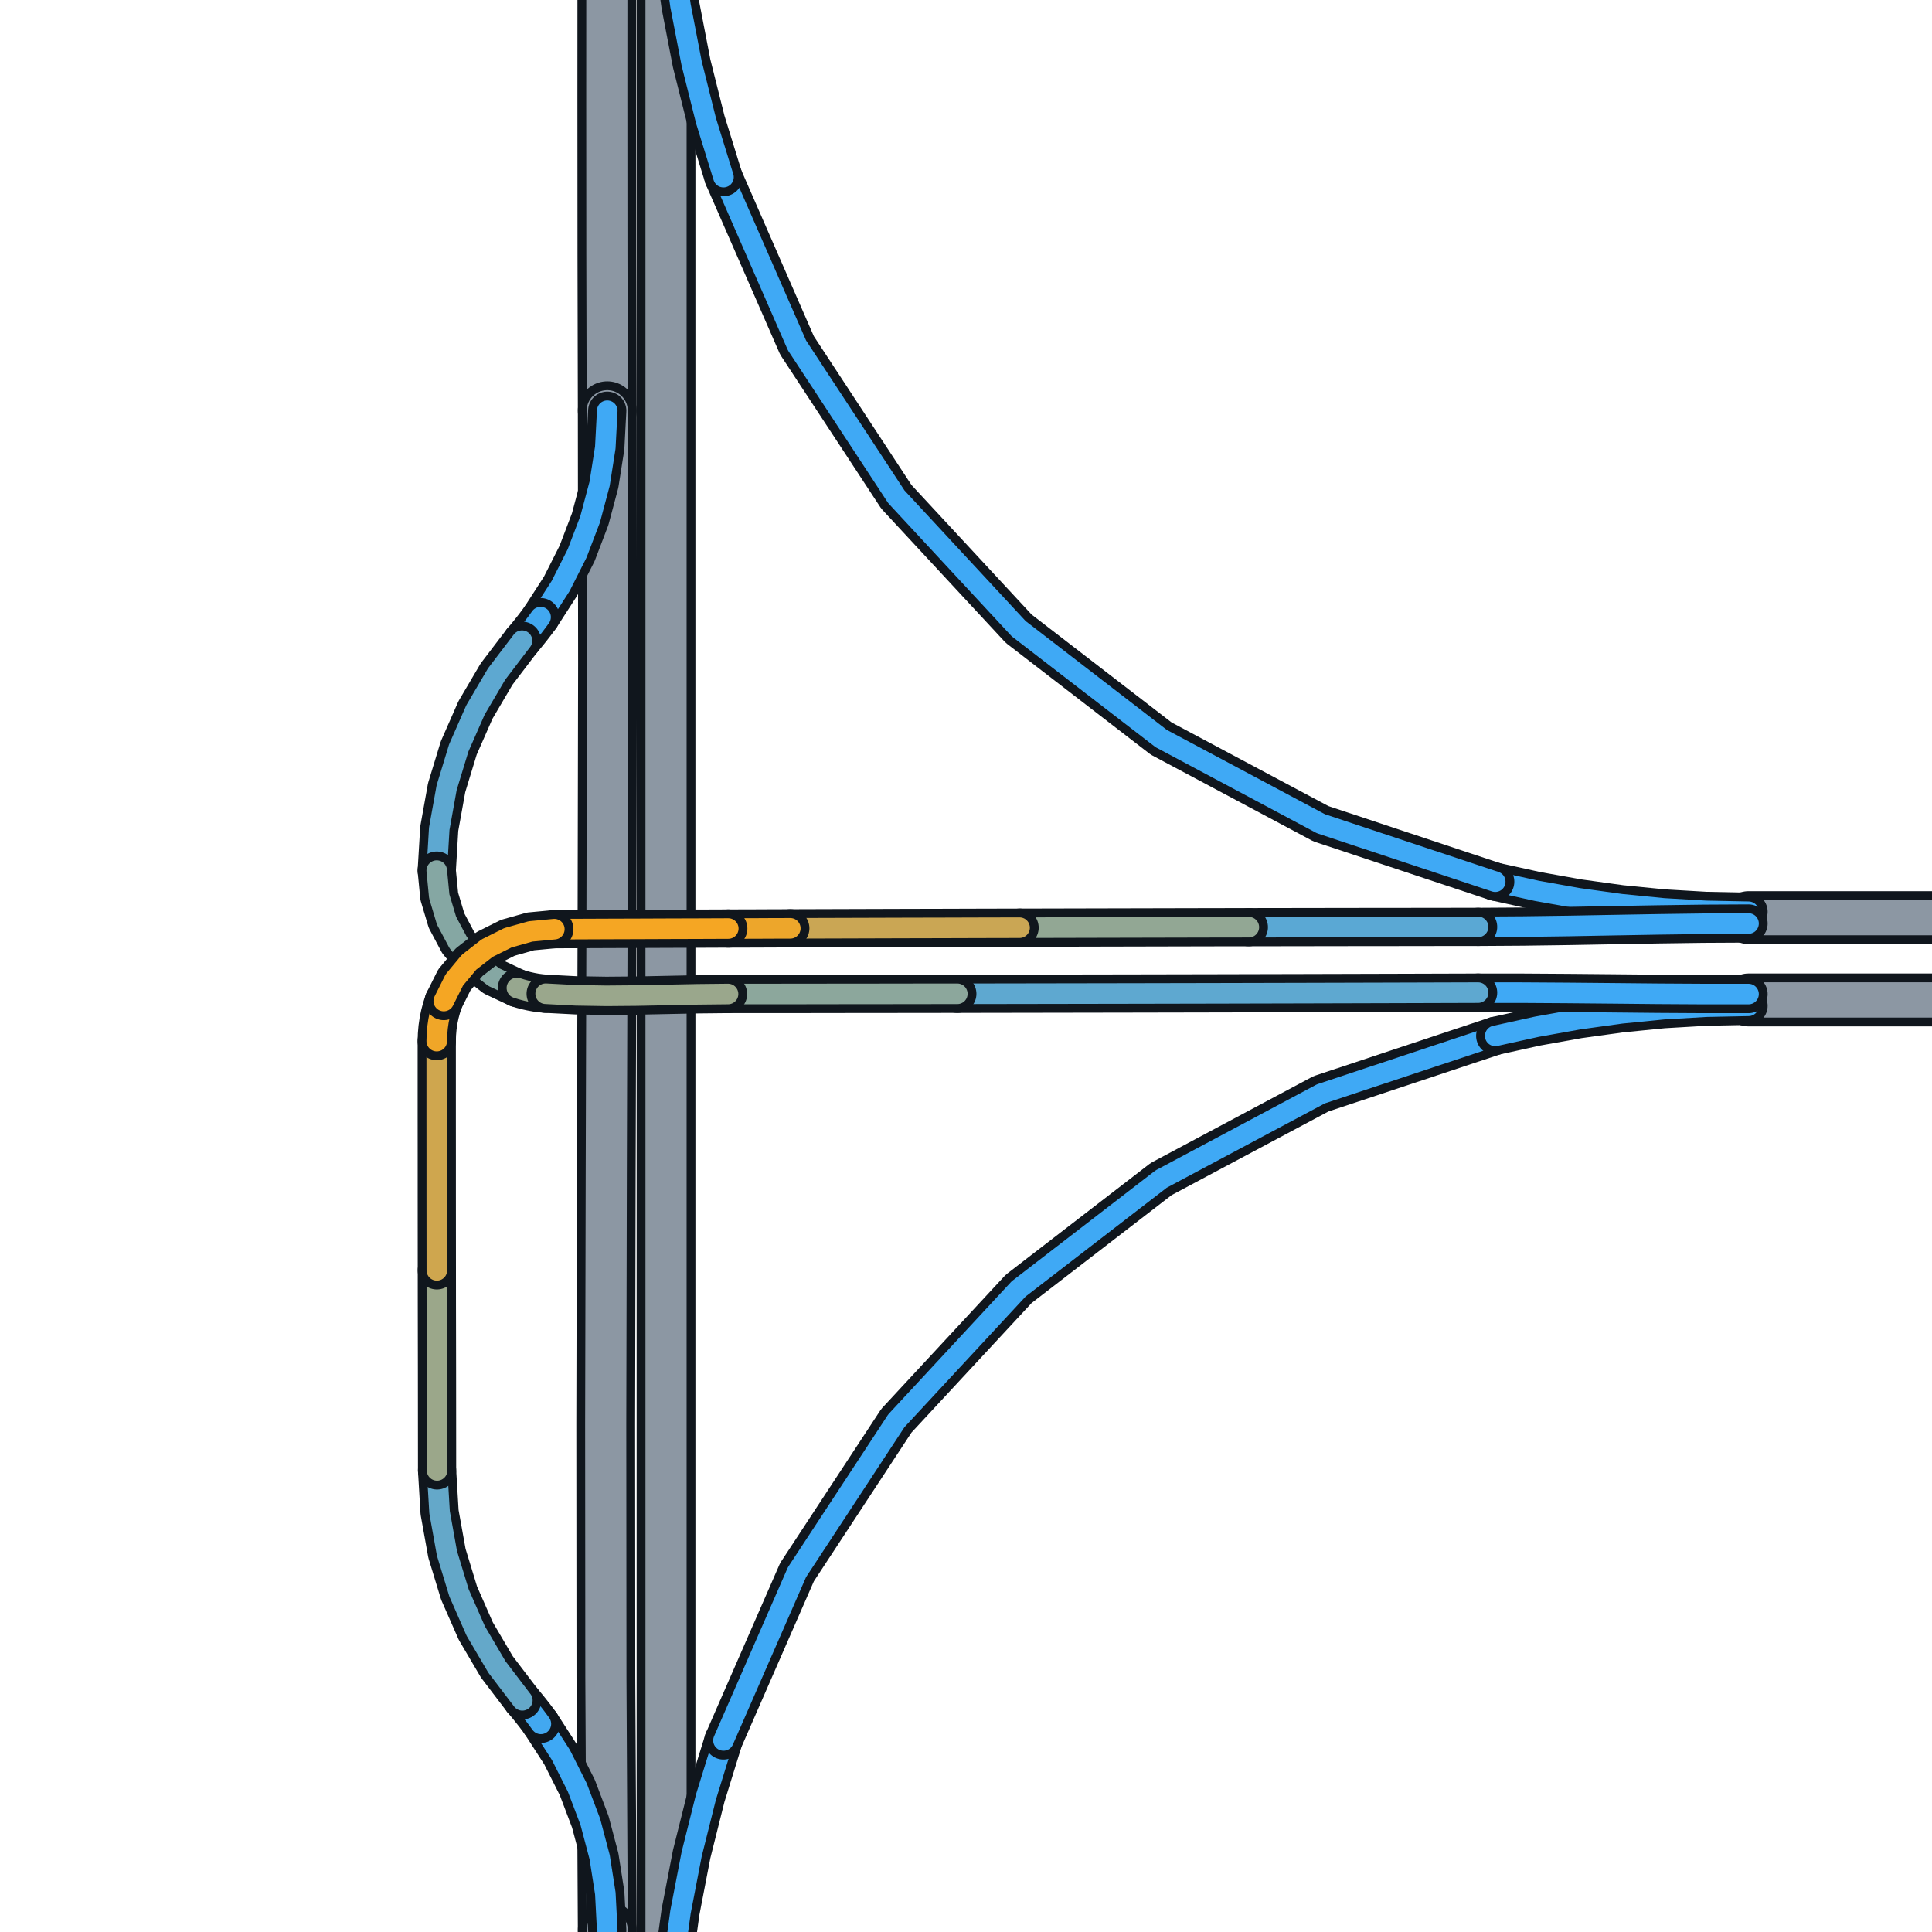
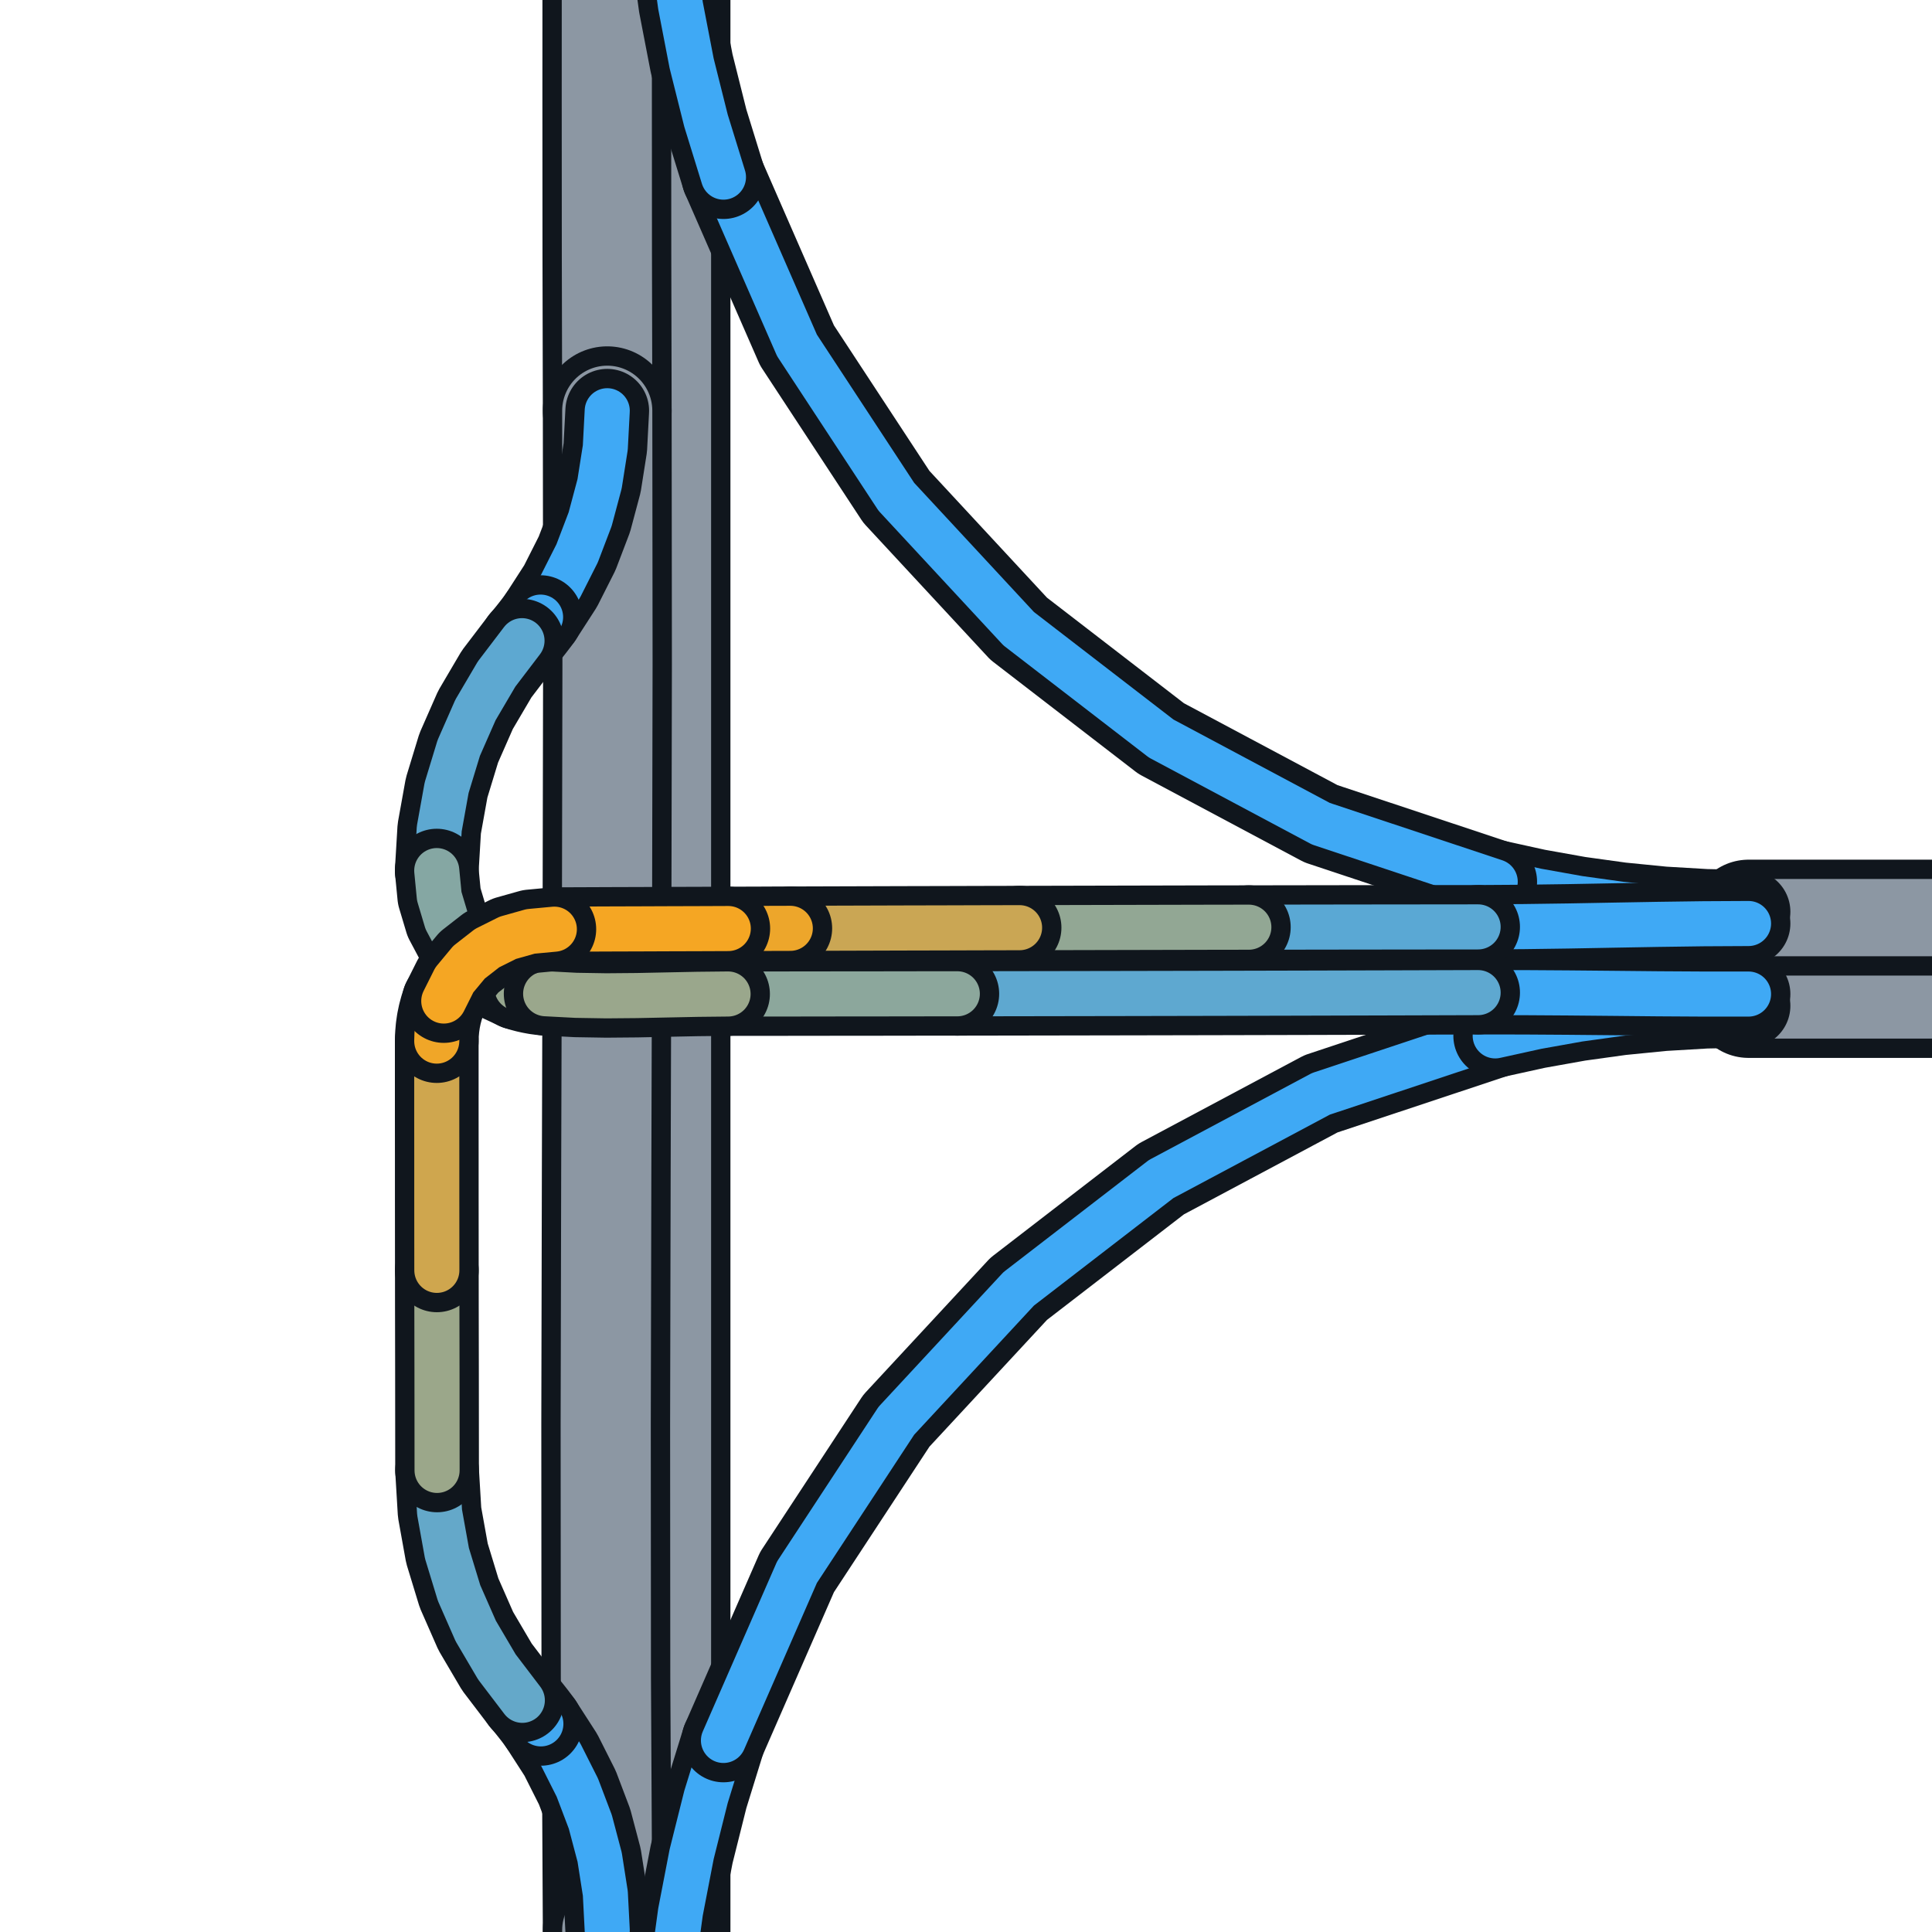
<svg xmlns="http://www.w3.org/2000/svg" viewBox="-216.59 -326.19 657.29 657.29">
-   <path d="M10,505.5L10,485.3L10,465.1L10,444.9L10,424.7L10,404.5L10,384.29" stroke="#10161d" stroke-width="20" fill="none" stroke-linecap="round" stroke-linejoin="round" />
-   <path d="M10,505.5L10,485.3L10,465.1L10,444.9L10,424.7L10,404.5L10,384.29" stroke="#8C97A3" stroke-width="14" fill="none" stroke-linecap="round" stroke-linejoin="round" />
-   <path d="M10,384.29L10,256.2L10,128.1L10,0L10,-128.1L10,-256.2L10,-384.29" stroke="#10161d" stroke-width="20" fill="none" stroke-linecap="round" stroke-linejoin="round" />
-   <path d="M10,384.29L10,256.2L10,128.1L10,0L10,-128.1L10,-256.2L10,-384.29" stroke="#8C97A3" stroke-width="14" fill="none" stroke-linecap="round" stroke-linejoin="round" />
-   <path d="M10,-384.29L10,-404.5L10,-424.7L10,-444.9L10,-465.1L10,-485.3L10,-505.5" stroke="#10161d" stroke-width="20" fill="none" stroke-linecap="round" stroke-linejoin="round" />
-   <path d="M10,-384.29L10,-404.5L10,-424.7L10,-444.9L10,-465.1L10,-485.3L10,-505.5" stroke="#8C97A3" stroke-width="14" fill="none" stroke-linecap="round" stroke-linejoin="round" />
-   <path d="M-10,-505.5L-10.02,-452.33L-10.08,-399.15L-10.13,-345.98L-10.15,-292.8L-10.12,-239.62L-10,-186.45" stroke="#10161d" stroke-width="20" fill="none" stroke-linecap="round" stroke-linejoin="round" />
-   <path d="M-10,-505.5L-10.02,-452.33L-10.08,-399.15L-10.13,-345.98L-10.15,-292.8L-10.12,-239.62L-10,-186.45" stroke="#8C97A3" stroke-width="14" fill="none" stroke-linecap="round" stroke-linejoin="round" />
-   <path d="M-10,-186.45L-9.91,-100.29L-10.08,-14.13L-10.33,72.03L-10.52,158.19L-10.46,244.35L-10,330.5" stroke="#10161d" stroke-width="20" fill="none" stroke-linecap="round" stroke-linejoin="round" />
-   <path d="M-10,-186.45L-9.91,-100.29L-10.08,-14.13L-10.33,72.03L-10.52,158.19L-10.46,244.35L-10,330.5" stroke="#8C97A3" stroke-width="14" fill="none" stroke-linecap="round" stroke-linejoin="round" />
-   <path d="M-10,330.5L-9.87,359.67L-9.91,388.84L-10.04,418L-10.15,447.17L-10.17,476.34L-10,505.5" stroke="#10161d" stroke-width="20" fill="none" stroke-linecap="round" stroke-linejoin="round" />
-   <path d="M-10,330.5L-9.87,359.67L-9.91,388.84L-10.04,418L-10.15,447.17L-10.17,476.34L-10,505.5" stroke="#8C97A3" stroke-width="14" fill="none" stroke-linecap="round" stroke-linejoin="round" />
-   <path d="M378.28,14L394.45,14L410.61,14L426.78,14L442.95,14L459.11,14L475.28,14" stroke="#10161d" stroke-width="18" fill="none" stroke-linecap="round" stroke-linejoin="round" />
-   <path d="M378.28,14L394.45,14L410.61,14L426.78,14L442.95,14L459.11,14L475.28,14" stroke="#8C97A3" stroke-width="12" fill="none" stroke-linecap="round" stroke-linejoin="round" />
-   <path d="M475.28,-14L459.11,-14L442.95,-14L426.78,-14L410.61,-14L394.45,-14L378.28,-14" stroke="#10161d" stroke-width="18" fill="none" stroke-linecap="round" stroke-linejoin="round" />
-   <path d="M475.28,-14L459.11,-14L442.95,-14L426.78,-14L410.61,-14L394.45,-14L378.28,-14" stroke="#8C97A3" stroke-width="12" fill="none" stroke-linecap="round" stroke-linejoin="round" />
-   <path d="M475.28,14L485.28,13.56L495.28,12.44L505.28,11L515.28,9.56L525.28,8.44L535.28,8" stroke="#10161d" stroke-width="18" fill="none" stroke-linecap="round" stroke-linejoin="round" />
-   <path d="M475.28,14L485.28,13.56L495.28,12.44L505.28,11L515.28,9.56L525.28,8.44L535.28,8" stroke="#8C97A3" stroke-width="12" fill="none" stroke-linecap="round" stroke-linejoin="round" />
-   <path d="M535.28,-8L525.28,-8.44L515.28,-9.56L505.28,-11L495.28,-12.44L485.28,-13.56L475.28,-14" stroke="#10161d" stroke-width="18" fill="none" stroke-linecap="round" stroke-linejoin="round" />
-   <path d="M535.28,-8L525.28,-8.44L515.28,-9.56L505.28,-11L495.28,-12.44L485.28,-13.56L475.28,-14" stroke="#8C97A3" stroke-width="12" fill="none" stroke-linecap="round" stroke-linejoin="round" />
-   <path d="M535.28,8L548.61,8L561.95,8L575.28,8L588.61,8L601.95,8L615.28,8" stroke="#10161d" stroke-width="18" fill="none" stroke-linecap="round" stroke-linejoin="round" />
-   <path d="M535.28,8L548.61,8L561.95,8L575.28,8L588.61,8L601.95,8L615.28,8" stroke="#8C97A3" stroke-width="12" fill="none" stroke-linecap="round" stroke-linejoin="round" />
-   <path d="M615.28,-8L601.95,-8L588.61,-8L575.28,-8L561.95,-8L548.61,-8L535.28,-8" stroke="#10161d" stroke-width="18" fill="none" stroke-linecap="round" stroke-linejoin="round" />
-   <path d="M615.28,-8L601.95,-8L588.61,-8L575.28,-8L561.95,-8L548.61,-8L535.28,-8" stroke="#8C97A3" stroke-width="12" fill="none" stroke-linecap="round" stroke-linejoin="round" />
-   <path d="M10,384.29L10.55,364.2L12.19,344.19L14.92,324.31L18.72,304.62L23.6,285.14L29.54,265.93" stroke="#10161d" stroke-width="13" fill="none" stroke-linecap="round" stroke-linejoin="round" />
-   <path d="M10,384.29L10.55,364.2L12.19,344.19L14.92,324.31L18.72,304.62L23.6,285.14L29.54,265.93" stroke="#3FA9F5" stroke-width="7" fill="none" stroke-linecap="round" stroke-linejoin="round" />
-   <path d="M29.54,265.93L54.56,208.68L88.36,157.18L129.98,112.3L178.46,74.93L232.82,45.94L292.1,26.23" stroke="#10161d" stroke-width="13" fill="none" stroke-linecap="round" stroke-linejoin="round" />
-   <path d="M29.54,265.93L54.56,208.68L88.36,157.18L129.98,112.3L178.46,74.93L232.82,45.94L292.1,26.23" stroke="#3FA9F5" stroke-width="7" fill="none" stroke-linecap="round" stroke-linejoin="round" />
-   <path d="M292.1,26.23L306.27,23.11L320.54,20.56L334.89,18.57L349.31,17.14L363.78,16.29L378.28,16" stroke="#10161d" stroke-width="13" fill="none" stroke-linecap="round" stroke-linejoin="round" />
-   <path d="M292.1,26.23L306.27,23.11L320.54,20.56L334.89,18.57L349.31,17.14L363.78,16.29L378.28,16" stroke="#3FA9F5" stroke-width="7" fill="none" stroke-linecap="round" stroke-linejoin="round" />
-   <path d="M378.28,-16L363.78,-16.29L349.31,-17.14L334.89,-18.57L320.54,-20.56L306.27,-23.11L292.1,-26.23" stroke="#10161d" stroke-width="13" fill="none" stroke-linecap="round" stroke-linejoin="round" />
-   <path d="M378.28,-16L363.78,-16.29L349.31,-17.14L334.89,-18.57L320.54,-20.56L306.27,-23.11L292.1,-26.23" stroke="#3FA9F5" stroke-width="7" fill="none" stroke-linecap="round" stroke-linejoin="round" />
-   <path d="M292.1,-26.23L232.82,-45.94L178.46,-74.93L129.98,-112.3L88.36,-157.18L54.56,-208.68L29.54,-265.93" stroke="#10161d" stroke-width="13" fill="none" stroke-linecap="round" stroke-linejoin="round" />
-   <path d="M292.1,-26.23L232.82,-45.94L178.46,-74.93L129.98,-112.3L88.36,-157.18L54.56,-208.68L29.54,-265.93" stroke="#3FA9F5" stroke-width="7" fill="none" stroke-linecap="round" stroke-linejoin="round" />
-   <path d="M29.54,-265.93L23.6,-285.14L18.72,-304.62L14.92,-324.31L12.19,-344.19L10.55,-364.2L10,-384.29" stroke="#10161d" stroke-width="13" fill="none" stroke-linecap="round" stroke-linejoin="round" />
-   <path d="M29.54,-265.93L23.6,-285.14L18.72,-304.62L14.92,-324.31L12.19,-344.19L10.55,-364.2L10,-384.29" stroke="#3FA9F5" stroke-width="7" fill="none" stroke-linecap="round" stroke-linejoin="round" />
-   <path d="M-10,-186.45L-10.66,-173.91L-12.6,-161.59L-15.81,-149.56L-20.25,-137.92L-25.88,-126.78L-32.68,-116.24" stroke="#10161d" stroke-width="13" fill="none" stroke-linecap="round" stroke-linejoin="round" />
-   <path d="M-10,-186.45L-10.66,-173.91L-12.6,-161.59L-15.81,-149.56L-20.25,-137.92L-25.88,-126.78L-32.68,-116.24" stroke="#3FA9F5" stroke-width="7" fill="none" stroke-linecap="round" stroke-linejoin="round" />
-   <path d="M286.28,11.51L301.61,11.52L316.95,11.62L332.28,11.76L347.61,11.91L362.95,12L378.28,12" stroke="#10161d" stroke-width="13" fill="none" stroke-linecap="round" stroke-linejoin="round" />
-   <path d="M286.28,11.51L301.61,11.52L316.95,11.62L332.28,11.76L347.61,11.91L362.95,12L378.28,12" stroke="#3FA9F5" stroke-width="7" fill="none" stroke-linecap="round" stroke-linejoin="round" />
-   <path d="M378.28,-12L362.94,-11.92L347.61,-11.71L332.28,-11.44L316.95,-11.16L301.61,-10.95L286.28,-10.85" stroke="#10161d" stroke-width="13" fill="none" stroke-linecap="round" stroke-linejoin="round" />
-   <path d="M378.28,-12L362.94,-11.92L347.61,-11.71L332.28,-11.44L316.95,-11.16L301.61,-10.95L286.28,-10.85" stroke="#3FA9F5" stroke-width="7" fill="none" stroke-linecap="round" stroke-linejoin="round" />
-   <path d="M-32.58,260.29L-25.78,270.84L-20.17,281.98L-15.76,293.61L-12.58,305.64L-10.65,317.97L-10,330.5" stroke="#10161d" stroke-width="13" fill="none" stroke-linecap="round" stroke-linejoin="round" />
-   <path d="M-32.58,260.29L-25.78,270.84L-20.17,281.98L-15.76,293.61L-12.58,305.64L-10.65,317.97L-10,330.5" stroke="#3FA9F5" stroke-width="7" fill="none" stroke-linecap="round" stroke-linejoin="round" />
-   <path d="M-32.68,-116.24L-33.69,-114.86L-34.71,-113.51L-35.76,-112.16L-36.82,-110.83L-37.9,-109.52L-39,-108.22" stroke="#10161d" stroke-width="13" fill="none" stroke-linecap="round" stroke-linejoin="round" />
-   <path d="M-32.68,-116.24L-33.69,-114.86L-34.71,-113.51L-35.76,-112.16L-36.82,-110.83L-37.9,-109.52L-39,-108.22" stroke="#41A8F1" stroke-width="7" fill="none" stroke-linecap="round" stroke-linejoin="round" />
-   <path d="M-38.89,252.28L-37.79,253.58L-36.71,254.89L-35.65,256.22L-34.6,257.56L-33.58,258.92L-32.58,260.29" stroke="#10161d" stroke-width="13" fill="none" stroke-linecap="round" stroke-linejoin="round" />
-   <path d="M-38.89,252.28L-37.79,253.58L-36.71,254.89L-35.65,256.22L-34.6,257.56L-33.58,258.92L-32.58,260.29" stroke="#42A8F0" stroke-width="7" fill="none" stroke-linecap="round" stroke-linejoin="round" />
-   <path d="M286.28,-10.85L273.28,-10.84L260.28,-10.82L247.28,-10.81L234.28,-10.79L221.28,-10.77L208.28,-10.75" stroke="#10161d" stroke-width="13" fill="none" stroke-linecap="round" stroke-linejoin="round" />
-   <path d="M286.28,-10.85L273.28,-10.84L260.28,-10.82L247.28,-10.81L234.28,-10.79L221.28,-10.77L208.28,-10.75" stroke="#5AA8D4" stroke-width="7" fill="none" stroke-linecap="round" stroke-linejoin="round" />
-   <path d="M-39,-108.22L-47.65,-96.86L-54.83,-84.65L-60.52,-71.71L-64.64,-58.2L-67.15,-44.25L-68,-30" stroke="#10161d" stroke-width="13" fill="none" stroke-linecap="round" stroke-linejoin="round" />
-   <path d="M-39,-108.22L-47.65,-96.86L-54.83,-84.65L-60.52,-71.71L-64.64,-58.2L-67.15,-44.25L-68,-30" stroke="#5DA8D1" stroke-width="7" fill="none" stroke-linecap="round" stroke-linejoin="round" />
-   <path d="M109.1,11.91L138.63,11.86L168.16,11.81L197.69,11.75L227.22,11.68L256.75,11.6L286.28,11.51" stroke="#10161d" stroke-width="13" fill="none" stroke-linecap="round" stroke-linejoin="round" />
-   <path d="M109.1,11.91L138.63,11.86L168.16,11.81L197.69,11.75L227.22,11.68L256.75,11.6L286.28,11.51" stroke="#5EA8D0" stroke-width="7" fill="none" stroke-linecap="round" stroke-linejoin="round" />
-   <path d="M-67.89,174.06L-67.04,188.31L-64.53,202.26L-60.41,215.77L-54.73,228.7L-47.54,240.92L-38.89,252.28" stroke="#10161d" stroke-width="13" fill="none" stroke-linecap="round" stroke-linejoin="round" />
-   <path d="M-67.89,174.06L-67.04,188.31L-64.53,202.26L-60.41,215.77L-54.73,228.7L-47.54,240.92L-38.89,252.28" stroke="#64A8C9" stroke-width="7" fill="none" stroke-linecap="round" stroke-linejoin="round" />
-   <path d="M-68,-30L-67.15,-21.26L-64.68,-13L-60.69,-5.49L-55.29,1.01L-48.6,6.23L-40.73,9.92" stroke="#10161d" stroke-width="13" fill="none" stroke-linecap="round" stroke-linejoin="round" />
-   <path d="M-68,-30L-67.15,-21.26L-64.68,-13L-60.69,-5.49L-55.29,1.01L-48.6,6.23L-40.73,9.92" stroke="#85A7A3" stroke-width="7" fill="none" stroke-linecap="round" stroke-linejoin="round" />
-   <path d="M31.1,11.98L44.1,11.98L57.1,11.97L70.1,11.95L83.1,11.94L96.1,11.92L109.1,11.91" stroke="#10161d" stroke-width="13" fill="none" stroke-linecap="round" stroke-linejoin="round" />
-   <path d="M31.1,11.98L44.1,11.98L57.1,11.97L70.1,11.95L83.1,11.94L96.1,11.92L109.1,11.91" stroke="#8CA79C" stroke-width="7" fill="none" stroke-linecap="round" stroke-linejoin="round" />
-   <path d="M208.28,-10.75L195.28,-10.73L182.28,-10.7L169.28,-10.67L156.28,-10.64L143.28,-10.61L130.28,-10.58" stroke="#10161d" stroke-width="13" fill="none" stroke-linecap="round" stroke-linejoin="round" />
-   <path d="M208.28,-10.75L195.28,-10.73L182.28,-10.7L169.28,-10.67L156.28,-10.64L143.28,-10.61L130.28,-10.58" stroke="#92A794" stroke-width="7" fill="none" stroke-linecap="round" stroke-linejoin="round" />
-   <path d="M-40.73,9.92L-39.14,10.42L-37.53,10.85L-35.9,11.21L-34.26,11.51L-32.61,11.73L-30.95,11.89" stroke="#10161d" stroke-width="13" fill="none" stroke-linecap="round" stroke-linejoin="round" />
-   <path d="M-40.73,9.92L-39.14,10.42L-37.53,10.85L-35.9,11.21L-34.26,11.51L-32.61,11.73L-30.95,11.89" stroke="#97A78F" stroke-width="7" fill="none" stroke-linecap="round" stroke-linejoin="round" />
-   <path d="M-30.95,11.89L-20.63,12.43L-10.29,12.6L0.05,12.51L10.4,12.3L20.75,12.09L31.1,11.98" stroke="#10161d" stroke-width="13" fill="none" stroke-linecap="round" stroke-linejoin="round" />
-   <path d="M-30.95,11.89L-20.63,12.43L-10.29,12.6L0.05,12.51L10.4,12.3L20.75,12.09L31.1,11.98" stroke="#9AA78C" stroke-width="7" fill="none" stroke-linecap="round" stroke-linejoin="round" />
-   <path d="M-67.97,106L-67.96,117.34L-67.94,128.69L-67.92,140.03L-67.91,151.37L-67.9,162.71L-67.89,174.06" stroke="#10161d" stroke-width="13" fill="none" stroke-linecap="round" stroke-linejoin="round" />
-   <path d="M-67.97,106L-67.96,117.34L-67.94,128.69L-67.92,140.03L-67.91,151.37L-67.9,162.71L-67.89,174.06" stroke="#9BA78A" stroke-width="7" fill="none" stroke-linecap="round" stroke-linejoin="round" />
-   <path d="M130.28,-10.58L117.28,-10.55L104.28,-10.51L91.28,-10.48L78.28,-10.44L65.28,-10.4L52.28,-10.36" stroke="#10161d" stroke-width="13" fill="none" stroke-linecap="round" stroke-linejoin="round" />
-   <path d="M130.28,-10.58L117.28,-10.55L104.28,-10.51L91.28,-10.48L78.28,-10.44L65.28,-10.4L52.28,-10.36" stroke="#CAA654" stroke-width="7" fill="none" stroke-linecap="round" stroke-linejoin="round" />
-   <path d="M-68,28L-68,41L-68,54L-67.99,67L-67.99,80L-67.98,93L-67.97,106" stroke="#10161d" stroke-width="13" fill="none" stroke-linecap="round" stroke-linejoin="round" />
-   <path d="M-68,28L-68,41L-68,54L-67.99,67L-67.99,80L-67.98,93L-67.97,106" stroke="#CFA64E" stroke-width="7" fill="none" stroke-linecap="round" stroke-linejoin="round" />
-   <path d="M52.28,-10.36L48.76,-10.35L45.25,-10.34L41.73,-10.32L38.21,-10.31L34.69,-10.3L31.18,-10.29" stroke="#10161d" stroke-width="13" fill="none" stroke-linecap="round" stroke-linejoin="round" />
-   <path d="M52.28,-10.36L48.76,-10.35L45.25,-10.34L41.73,-10.32L38.21,-10.31L34.69,-10.3L31.18,-10.29" stroke="#EDA62B" stroke-width="7" fill="none" stroke-linecap="round" stroke-linejoin="round" />
-   <path d="M-65.61,14.37L-66.33,16.58L-66.93,18.81L-67.4,21.08L-67.73,23.37L-67.93,25.68L-68,28" stroke="#10161d" stroke-width="13" fill="none" stroke-linecap="round" stroke-linejoin="round" />
-   <path d="M-65.61,14.37L-66.33,16.58L-66.93,18.81L-67.4,21.08L-67.73,23.37L-67.93,25.68L-68,28" stroke="#F0A628" stroke-width="7" fill="none" stroke-linecap="round" stroke-linejoin="round" />
-   <path d="M31.18,-10.29L21.32,-10.25L11.45,-10.22L1.59,-10.18L-8.27,-10.15L-18.13,-10.11L-28,-10.07" stroke="#10161d" stroke-width="13" fill="none" stroke-linecap="round" stroke-linejoin="round" />
-   <path d="M31.18,-10.29L21.32,-10.25L11.45,-10.22L1.59,-10.18L-8.27,-10.15L-18.13,-10.11L-28,-10.07" stroke="#F5A623" stroke-width="7" fill="none" stroke-linecap="round" stroke-linejoin="round" />
-   <path d="M-28,-10.07L-36.1,-9.31L-43.81,-7.14L-50.86,-3.62L-57.02,1.18L-62.02,7.2L-65.61,14.37" stroke="#10161d" stroke-width="13" fill="none" stroke-linecap="round" stroke-linejoin="round" />
-   <path d="M-28,-10.07L-36.1,-9.31L-43.81,-7.14L-50.86,-3.62L-57.02,1.18L-62.02,7.2L-65.61,14.37" stroke="#F5A623" stroke-width="7" fill="none" stroke-linecap="round" stroke-linejoin="round" />
+   <path d="M10,505.5L10,485.3L10,465.1L10,444.9L10,424.7L10,404.5L10,384.29" stroke="#10161d" stroke-width="43.82" fill="none" stroke-linecap="round" stroke-linejoin="round" />
+   <path d="M10,505.5L10,485.3L10,465.1L10,444.9L10,424.7L10,404.5L10,384.29" stroke="#8C97A3" stroke-width="30.67" fill="none" stroke-linecap="round" stroke-linejoin="round" />
+   <path d="M10,384.29L10,256.2L10,128.1L10,0L10,-128.1L10,-256.2L10,-384.29" stroke="#10161d" stroke-width="43.82" fill="none" stroke-linecap="round" stroke-linejoin="round" />
+   <path d="M10,384.29L10,256.2L10,128.1L10,0L10,-128.1L10,-256.2L10,-384.29" stroke="#8C97A3" stroke-width="30.67" fill="none" stroke-linecap="round" stroke-linejoin="round" />
+   <path d="M10,-384.29L10,-404.5L10,-424.7L10,-444.9L10,-465.1L10,-485.3L10,-505.5" stroke="#10161d" stroke-width="43.82" fill="none" stroke-linecap="round" stroke-linejoin="round" />
+   <path d="M10,-384.29L10,-404.5L10,-424.7L10,-444.9L10,-465.1L10,-485.3L10,-505.5" stroke="#8C97A3" stroke-width="30.67" fill="none" stroke-linecap="round" stroke-linejoin="round" />
+   <path d="M-10,-505.5L-10.02,-452.33L-10.08,-399.15L-10.13,-345.98L-10.15,-292.8L-10.12,-239.62L-10,-186.45" stroke="#10161d" stroke-width="43.82" fill="none" stroke-linecap="round" stroke-linejoin="round" />
+   <path d="M-10,-505.5L-10.02,-452.33L-10.08,-399.15L-10.13,-345.98L-10.15,-292.8L-10.12,-239.62L-10,-186.45" stroke="#8C97A3" stroke-width="30.67" fill="none" stroke-linecap="round" stroke-linejoin="round" />
+   <path d="M-10,-186.45L-9.91,-100.29L-10.08,-14.13L-10.33,72.03L-10.52,158.19L-10.46,244.35L-10,330.5" stroke="#10161d" stroke-width="43.82" fill="none" stroke-linecap="round" stroke-linejoin="round" />
+   <path d="M-10,-186.45L-9.91,-100.29L-10.08,-14.13L-10.33,72.03L-10.52,158.19L-10.46,244.35L-10,330.5" stroke="#8C97A3" stroke-width="30.67" fill="none" stroke-linecap="round" stroke-linejoin="round" />
+   <path d="M-10,330.5L-9.87,359.67L-9.91,388.84L-10.04,418L-10.15,447.17L-10.17,476.34L-10,505.5" stroke="#10161d" stroke-width="43.82" fill="none" stroke-linecap="round" stroke-linejoin="round" />
+   <path d="M-10,330.5L-9.87,359.67L-9.91,388.84L-10.04,418L-10.15,447.17L-10.17,476.34L-10,505.5" stroke="#8C97A3" stroke-width="30.67" fill="none" stroke-linecap="round" stroke-linejoin="round" />
+   <path d="M378.28,14L394.45,14L410.61,14L426.78,14L442.95,14L459.11,14L475.28,14" stroke="#10161d" stroke-width="39.44" fill="none" stroke-linecap="round" stroke-linejoin="round" />
+   <path d="M378.28,14L394.45,14L410.61,14L426.78,14L442.95,14L459.11,14L475.28,14" stroke="#8C97A3" stroke-width="26.29" fill="none" stroke-linecap="round" stroke-linejoin="round" />
+   <path d="M475.28,-14L459.11,-14L442.95,-14L426.78,-14L410.61,-14L394.45,-14L378.28,-14" stroke="#10161d" stroke-width="39.44" fill="none" stroke-linecap="round" stroke-linejoin="round" />
+   <path d="M475.28,-14L459.11,-14L442.95,-14L426.78,-14L410.61,-14L394.45,-14L378.28,-14" stroke="#8C97A3" stroke-width="26.29" fill="none" stroke-linecap="round" stroke-linejoin="round" />
+   <path d="M475.28,14L485.28,13.56L495.28,12.44L505.28,11L515.28,9.56L525.28,8.44L535.28,8" stroke="#10161d" stroke-width="39.44" fill="none" stroke-linecap="round" stroke-linejoin="round" />
+   <path d="M475.28,14L485.28,13.56L495.28,12.44L505.28,11L515.28,9.56L525.28,8.44L535.28,8" stroke="#8C97A3" stroke-width="26.29" fill="none" stroke-linecap="round" stroke-linejoin="round" />
+   <path d="M535.28,-8L525.28,-8.44L515.28,-9.56L505.28,-11L495.28,-12.44L485.28,-13.56L475.28,-14" stroke="#10161d" stroke-width="39.44" fill="none" stroke-linecap="round" stroke-linejoin="round" />
+   <path d="M535.28,-8L525.28,-8.44L515.28,-9.56L505.28,-11L495.28,-12.44L485.28,-13.56L475.28,-14" stroke="#8C97A3" stroke-width="26.29" fill="none" stroke-linecap="round" stroke-linejoin="round" />
+   <path d="M535.28,8L548.61,8L561.95,8L575.28,8L588.61,8L601.95,8L615.28,8" stroke="#10161d" stroke-width="39.44" fill="none" stroke-linecap="round" stroke-linejoin="round" />
+   <path d="M535.28,8L548.61,8L561.95,8L575.28,8L588.61,8L601.95,8L615.28,8" stroke="#8C97A3" stroke-width="26.29" fill="none" stroke-linecap="round" stroke-linejoin="round" />
+   <path d="M615.28,-8L601.95,-8L588.61,-8L575.28,-8L561.95,-8L548.61,-8L535.28,-8" stroke="#10161d" stroke-width="39.44" fill="none" stroke-linecap="round" stroke-linejoin="round" />
+   <path d="M615.28,-8L601.95,-8L588.61,-8L575.28,-8L561.95,-8L548.61,-8L535.28,-8" stroke="#8C97A3" stroke-width="26.29" fill="none" stroke-linecap="round" stroke-linejoin="round" />
+   <path d="M10,384.29L10.55,364.2L12.19,344.19L14.92,324.31L18.72,304.62L23.6,285.14L29.54,265.93" stroke="#10161d" stroke-width="28.48" fill="none" stroke-linecap="round" stroke-linejoin="round" />
+   <path d="M10,384.29L10.55,364.2L12.19,344.19L14.92,324.31L18.72,304.62L23.6,285.14L29.54,265.93" stroke="#3FA9F5" stroke-width="15.34" fill="none" stroke-linecap="round" stroke-linejoin="round" />
+   <path d="M29.54,265.93L54.56,208.68L88.36,157.18L129.98,112.3L178.46,74.93L232.82,45.94L292.1,26.23" stroke="#10161d" stroke-width="28.48" fill="none" stroke-linecap="round" stroke-linejoin="round" />
+   <path d="M29.54,265.93L54.56,208.68L88.36,157.18L129.98,112.3L178.46,74.93L232.82,45.94L292.1,26.23" stroke="#3FA9F5" stroke-width="15.34" fill="none" stroke-linecap="round" stroke-linejoin="round" />
+   <path d="M292.1,26.23L306.27,23.11L320.54,20.56L334.89,18.57L349.31,17.14L363.78,16.29L378.28,16" stroke="#10161d" stroke-width="28.48" fill="none" stroke-linecap="round" stroke-linejoin="round" />
+   <path d="M292.1,26.23L306.27,23.11L320.54,20.56L334.89,18.57L349.31,17.14L363.78,16.29L378.28,16" stroke="#3FA9F5" stroke-width="15.34" fill="none" stroke-linecap="round" stroke-linejoin="round" />
+   <path d="M378.28,-16L363.78,-16.29L349.31,-17.14L334.89,-18.57L320.54,-20.56L306.27,-23.11L292.1,-26.23" stroke="#10161d" stroke-width="28.48" fill="none" stroke-linecap="round" stroke-linejoin="round" />
+   <path d="M378.28,-16L363.78,-16.29L349.31,-17.14L334.89,-18.57L320.54,-20.56L306.27,-23.11L292.1,-26.23" stroke="#3FA9F5" stroke-width="15.34" fill="none" stroke-linecap="round" stroke-linejoin="round" />
+   <path d="M292.1,-26.23L232.82,-45.94L178.46,-74.93L129.98,-112.3L88.36,-157.18L54.56,-208.68L29.54,-265.93" stroke="#10161d" stroke-width="28.48" fill="none" stroke-linecap="round" stroke-linejoin="round" />
+   <path d="M292.1,-26.23L232.82,-45.94L178.46,-74.93L129.98,-112.3L88.36,-157.18L54.56,-208.68L29.54,-265.93" stroke="#3FA9F5" stroke-width="15.34" fill="none" stroke-linecap="round" stroke-linejoin="round" />
+   <path d="M29.54,-265.93L23.6,-285.14L18.72,-304.62L14.92,-324.31L12.19,-344.19L10.55,-364.2L10,-384.29" stroke="#10161d" stroke-width="28.48" fill="none" stroke-linecap="round" stroke-linejoin="round" />
+   <path d="M29.54,-265.93L23.6,-285.14L18.72,-304.62L14.92,-324.31L12.19,-344.19L10.55,-364.2L10,-384.29" stroke="#3FA9F5" stroke-width="15.34" fill="none" stroke-linecap="round" stroke-linejoin="round" />
+   <path d="M-10,-186.45L-10.66,-173.91L-12.6,-161.59L-15.81,-149.56L-20.25,-137.92L-25.88,-126.78L-32.68,-116.24" stroke="#10161d" stroke-width="28.48" fill="none" stroke-linecap="round" stroke-linejoin="round" />
+   <path d="M-10,-186.45L-10.66,-173.91L-12.6,-161.59L-15.81,-149.56L-20.25,-137.92L-25.88,-126.78L-32.68,-116.24" stroke="#3FA9F5" stroke-width="15.34" fill="none" stroke-linecap="round" stroke-linejoin="round" />
+   <path d="M286.28,11.51L301.61,11.52L316.95,11.62L332.28,11.76L347.61,11.91L362.95,12L378.28,12" stroke="#10161d" stroke-width="28.48" fill="none" stroke-linecap="round" stroke-linejoin="round" />
+   <path d="M286.28,11.51L301.61,11.52L316.95,11.62L332.28,11.76L347.61,11.91L362.95,12L378.28,12" stroke="#3FA9F5" stroke-width="15.34" fill="none" stroke-linecap="round" stroke-linejoin="round" />
+   <path d="M378.28,-12L362.94,-11.92L347.61,-11.71L332.28,-11.44L316.95,-11.16L301.61,-10.95L286.28,-10.85" stroke="#10161d" stroke-width="28.48" fill="none" stroke-linecap="round" stroke-linejoin="round" />
+   <path d="M378.28,-12L362.94,-11.92L347.61,-11.71L332.28,-11.44L316.95,-11.16L301.61,-10.95L286.28,-10.85" stroke="#3FA9F5" stroke-width="15.34" fill="none" stroke-linecap="round" stroke-linejoin="round" />
+   <path d="M-32.58,260.29L-25.78,270.84L-20.17,281.98L-15.76,293.61L-12.58,305.64L-10.65,317.97L-10,330.5" stroke="#10161d" stroke-width="28.48" fill="none" stroke-linecap="round" stroke-linejoin="round" />
+   <path d="M-32.58,260.29L-25.78,270.84L-20.17,281.98L-15.76,293.61L-12.58,305.64L-10.65,317.97L-10,330.5" stroke="#3FA9F5" stroke-width="15.34" fill="none" stroke-linecap="round" stroke-linejoin="round" />
+   <path d="M-32.68,-116.24L-33.69,-114.86L-34.71,-113.51L-35.76,-112.16L-36.82,-110.83L-37.9,-109.52L-39,-108.22" stroke="#10161d" stroke-width="28.48" fill="none" stroke-linecap="round" stroke-linejoin="round" />
+   <path d="M-32.68,-116.24L-33.69,-114.86L-34.71,-113.51L-35.76,-112.16L-36.82,-110.83L-37.9,-109.52L-39,-108.22" stroke="#41A8F1" stroke-width="15.34" fill="none" stroke-linecap="round" stroke-linejoin="round" />
+   <path d="M-38.89,252.28L-37.79,253.58L-36.71,254.89L-35.65,256.22L-34.6,257.56L-33.58,258.92L-32.58,260.29" stroke="#10161d" stroke-width="28.48" fill="none" stroke-linecap="round" stroke-linejoin="round" />
+   <path d="M-38.89,252.28L-37.79,253.58L-36.71,254.89L-35.65,256.22L-34.6,257.56L-33.58,258.92L-32.58,260.29" stroke="#42A8F0" stroke-width="15.34" fill="none" stroke-linecap="round" stroke-linejoin="round" />
+   <path d="M286.28,-10.85L273.28,-10.84L260.28,-10.82L247.28,-10.81L234.28,-10.79L221.28,-10.77L208.28,-10.75" stroke="#10161d" stroke-width="28.48" fill="none" stroke-linecap="round" stroke-linejoin="round" />
+   <path d="M286.28,-10.85L273.28,-10.84L260.28,-10.82L247.28,-10.81L234.28,-10.79L221.28,-10.77L208.28,-10.75" stroke="#5AA8D4" stroke-width="15.34" fill="none" stroke-linecap="round" stroke-linejoin="round" />
+   <path d="M-39,-108.22L-47.65,-96.86L-54.83,-84.65L-60.52,-71.71L-64.64,-58.2L-67.15,-44.25L-68,-30" stroke="#10161d" stroke-width="28.48" fill="none" stroke-linecap="round" stroke-linejoin="round" />
+   <path d="M-39,-108.22L-47.65,-96.86L-54.83,-84.65L-60.52,-71.71L-64.64,-58.2L-67.15,-44.25L-68,-30" stroke="#5DA8D1" stroke-width="15.34" fill="none" stroke-linecap="round" stroke-linejoin="round" />
+   <path d="M109.1,11.91L138.63,11.86L168.16,11.81L197.69,11.75L227.22,11.68L256.75,11.6L286.28,11.51" stroke="#10161d" stroke-width="28.48" fill="none" stroke-linecap="round" stroke-linejoin="round" />
+   <path d="M109.1,11.91L138.63,11.86L168.16,11.81L197.69,11.75L227.22,11.68L256.75,11.6L286.28,11.51" stroke="#5EA8D0" stroke-width="15.34" fill="none" stroke-linecap="round" stroke-linejoin="round" />
+   <path d="M-67.89,174.06L-67.04,188.31L-64.53,202.26L-60.41,215.77L-54.73,228.7L-47.54,240.92L-38.89,252.28" stroke="#10161d" stroke-width="28.48" fill="none" stroke-linecap="round" stroke-linejoin="round" />
+   <path d="M-67.89,174.06L-67.04,188.31L-64.53,202.26L-60.41,215.77L-54.73,228.7L-47.54,240.92L-38.89,252.28" stroke="#64A8C9" stroke-width="15.34" fill="none" stroke-linecap="round" stroke-linejoin="round" />
+   <path d="M-68,-30L-67.15,-21.26L-64.68,-13L-60.69,-5.49L-55.29,1.01L-48.6,6.23L-40.73,9.92" stroke="#10161d" stroke-width="28.48" fill="none" stroke-linecap="round" stroke-linejoin="round" />
+   <path d="M-68,-30L-67.15,-21.26L-64.68,-13L-60.69,-5.49L-55.29,1.01L-48.6,6.23L-40.73,9.92" stroke="#85A7A3" stroke-width="15.34" fill="none" stroke-linecap="round" stroke-linejoin="round" />
+   <path d="M31.1,11.98L44.1,11.98L57.1,11.97L70.1,11.95L83.1,11.94L96.1,11.92L109.1,11.91" stroke="#10161d" stroke-width="28.48" fill="none" stroke-linecap="round" stroke-linejoin="round" />
+   <path d="M31.1,11.98L44.1,11.98L57.1,11.97L70.1,11.95L83.1,11.94L96.1,11.92L109.1,11.91" stroke="#8CA79C" stroke-width="15.34" fill="none" stroke-linecap="round" stroke-linejoin="round" />
+   <path d="M208.28,-10.75L195.28,-10.73L182.28,-10.7L169.28,-10.67L156.28,-10.64L143.28,-10.61L130.28,-10.58" stroke="#10161d" stroke-width="28.48" fill="none" stroke-linecap="round" stroke-linejoin="round" />
+   <path d="M208.28,-10.75L195.28,-10.73L182.28,-10.7L169.28,-10.67L156.28,-10.64L143.28,-10.61L130.28,-10.58" stroke="#92A794" stroke-width="15.34" fill="none" stroke-linecap="round" stroke-linejoin="round" />
+   <path d="M-40.73,9.92L-39.14,10.42L-37.53,10.85L-35.9,11.21L-34.26,11.51L-32.61,11.73L-30.95,11.89" stroke="#10161d" stroke-width="28.48" fill="none" stroke-linecap="round" stroke-linejoin="round" />
+   <path d="M-40.73,9.92L-39.14,10.42L-37.53,10.85L-35.9,11.21L-34.26,11.51L-32.61,11.73L-30.95,11.89" stroke="#97A78F" stroke-width="15.34" fill="none" stroke-linecap="round" stroke-linejoin="round" />
+   <path d="M-30.95,11.89L-20.63,12.43L-10.29,12.6L0.05,12.51L10.4,12.3L20.75,12.09L31.1,11.98" stroke="#10161d" stroke-width="28.48" fill="none" stroke-linecap="round" stroke-linejoin="round" />
+   <path d="M-30.95,11.89L-20.63,12.43L-10.29,12.6L0.05,12.51L10.4,12.3L20.75,12.09L31.1,11.98" stroke="#9AA78C" stroke-width="15.34" fill="none" stroke-linecap="round" stroke-linejoin="round" />
+   <path d="M-67.97,106L-67.96,117.34L-67.94,128.69L-67.92,140.03L-67.91,151.37L-67.9,162.71L-67.89,174.06" stroke="#10161d" stroke-width="28.48" fill="none" stroke-linecap="round" stroke-linejoin="round" />
+   <path d="M-67.97,106L-67.96,117.34L-67.94,128.69L-67.92,140.03L-67.91,151.37L-67.9,162.71L-67.89,174.06" stroke="#9BA78A" stroke-width="15.34" fill="none" stroke-linecap="round" stroke-linejoin="round" />
+   <path d="M130.28,-10.58L117.28,-10.55L104.28,-10.51L91.28,-10.48L78.28,-10.44L65.28,-10.4L52.28,-10.36" stroke="#10161d" stroke-width="28.48" fill="none" stroke-linecap="round" stroke-linejoin="round" />
+   <path d="M130.28,-10.58L117.28,-10.55L104.28,-10.51L91.28,-10.48L78.28,-10.44L65.28,-10.4L52.28,-10.36" stroke="#CAA654" stroke-width="15.34" fill="none" stroke-linecap="round" stroke-linejoin="round" />
+   <path d="M-68,28L-68,41L-68,54L-67.99,67L-67.99,80L-67.98,93L-67.97,106" stroke="#10161d" stroke-width="28.48" fill="none" stroke-linecap="round" stroke-linejoin="round" />
+   <path d="M-68,28L-68,41L-68,54L-67.99,67L-67.99,80L-67.98,93L-67.97,106" stroke="#CFA64E" stroke-width="15.34" fill="none" stroke-linecap="round" stroke-linejoin="round" />
+   <path d="M52.28,-10.36L48.76,-10.35L45.25,-10.34L41.73,-10.32L38.21,-10.31L34.69,-10.3L31.18,-10.29" stroke="#10161d" stroke-width="28.48" fill="none" stroke-linecap="round" stroke-linejoin="round" />
+   <path d="M52.28,-10.36L48.76,-10.35L45.25,-10.34L41.73,-10.32L38.21,-10.31L34.69,-10.3L31.18,-10.29" stroke="#EDA62B" stroke-width="15.34" fill="none" stroke-linecap="round" stroke-linejoin="round" />
+   <path d="M-65.61,14.37L-66.33,16.58L-66.93,18.81L-67.4,21.08L-67.73,23.37L-67.93,25.68L-68,28" stroke="#10161d" stroke-width="28.48" fill="none" stroke-linecap="round" stroke-linejoin="round" />
+   <path d="M-65.61,14.37L-66.33,16.58L-66.93,18.81L-67.4,21.08L-67.73,23.37L-67.93,25.68L-68,28" stroke="#F0A628" stroke-width="15.34" fill="none" stroke-linecap="round" stroke-linejoin="round" />
+   <path d="M31.18,-10.29L21.32,-10.25L11.45,-10.22L1.59,-10.18L-8.27,-10.15L-18.13,-10.11L-28,-10.07" stroke="#10161d" stroke-width="28.48" fill="none" stroke-linecap="round" stroke-linejoin="round" />
+   <path d="M31.18,-10.29L21.32,-10.25L11.45,-10.22L1.59,-10.18L-8.27,-10.15L-18.13,-10.11L-28,-10.07" stroke="#F5A623" stroke-width="15.34" fill="none" stroke-linecap="round" stroke-linejoin="round" />
+   <path d="M-28,-10.07L-36.1,-9.31L-43.81,-7.14L-50.86,-3.62L-57.02,1.18L-62.02,7.2L-65.61,14.37" stroke="#10161d" stroke-width="28.48" fill="none" stroke-linecap="round" stroke-linejoin="round" />
+   <path d="M-28,-10.07L-36.1,-9.31L-43.81,-7.14L-50.86,-3.62L-57.02,1.18L-62.02,7.2L-65.61,14.37" stroke="#F5A623" stroke-width="15.34" fill="none" stroke-linecap="round" stroke-linejoin="round" />
</svg>
